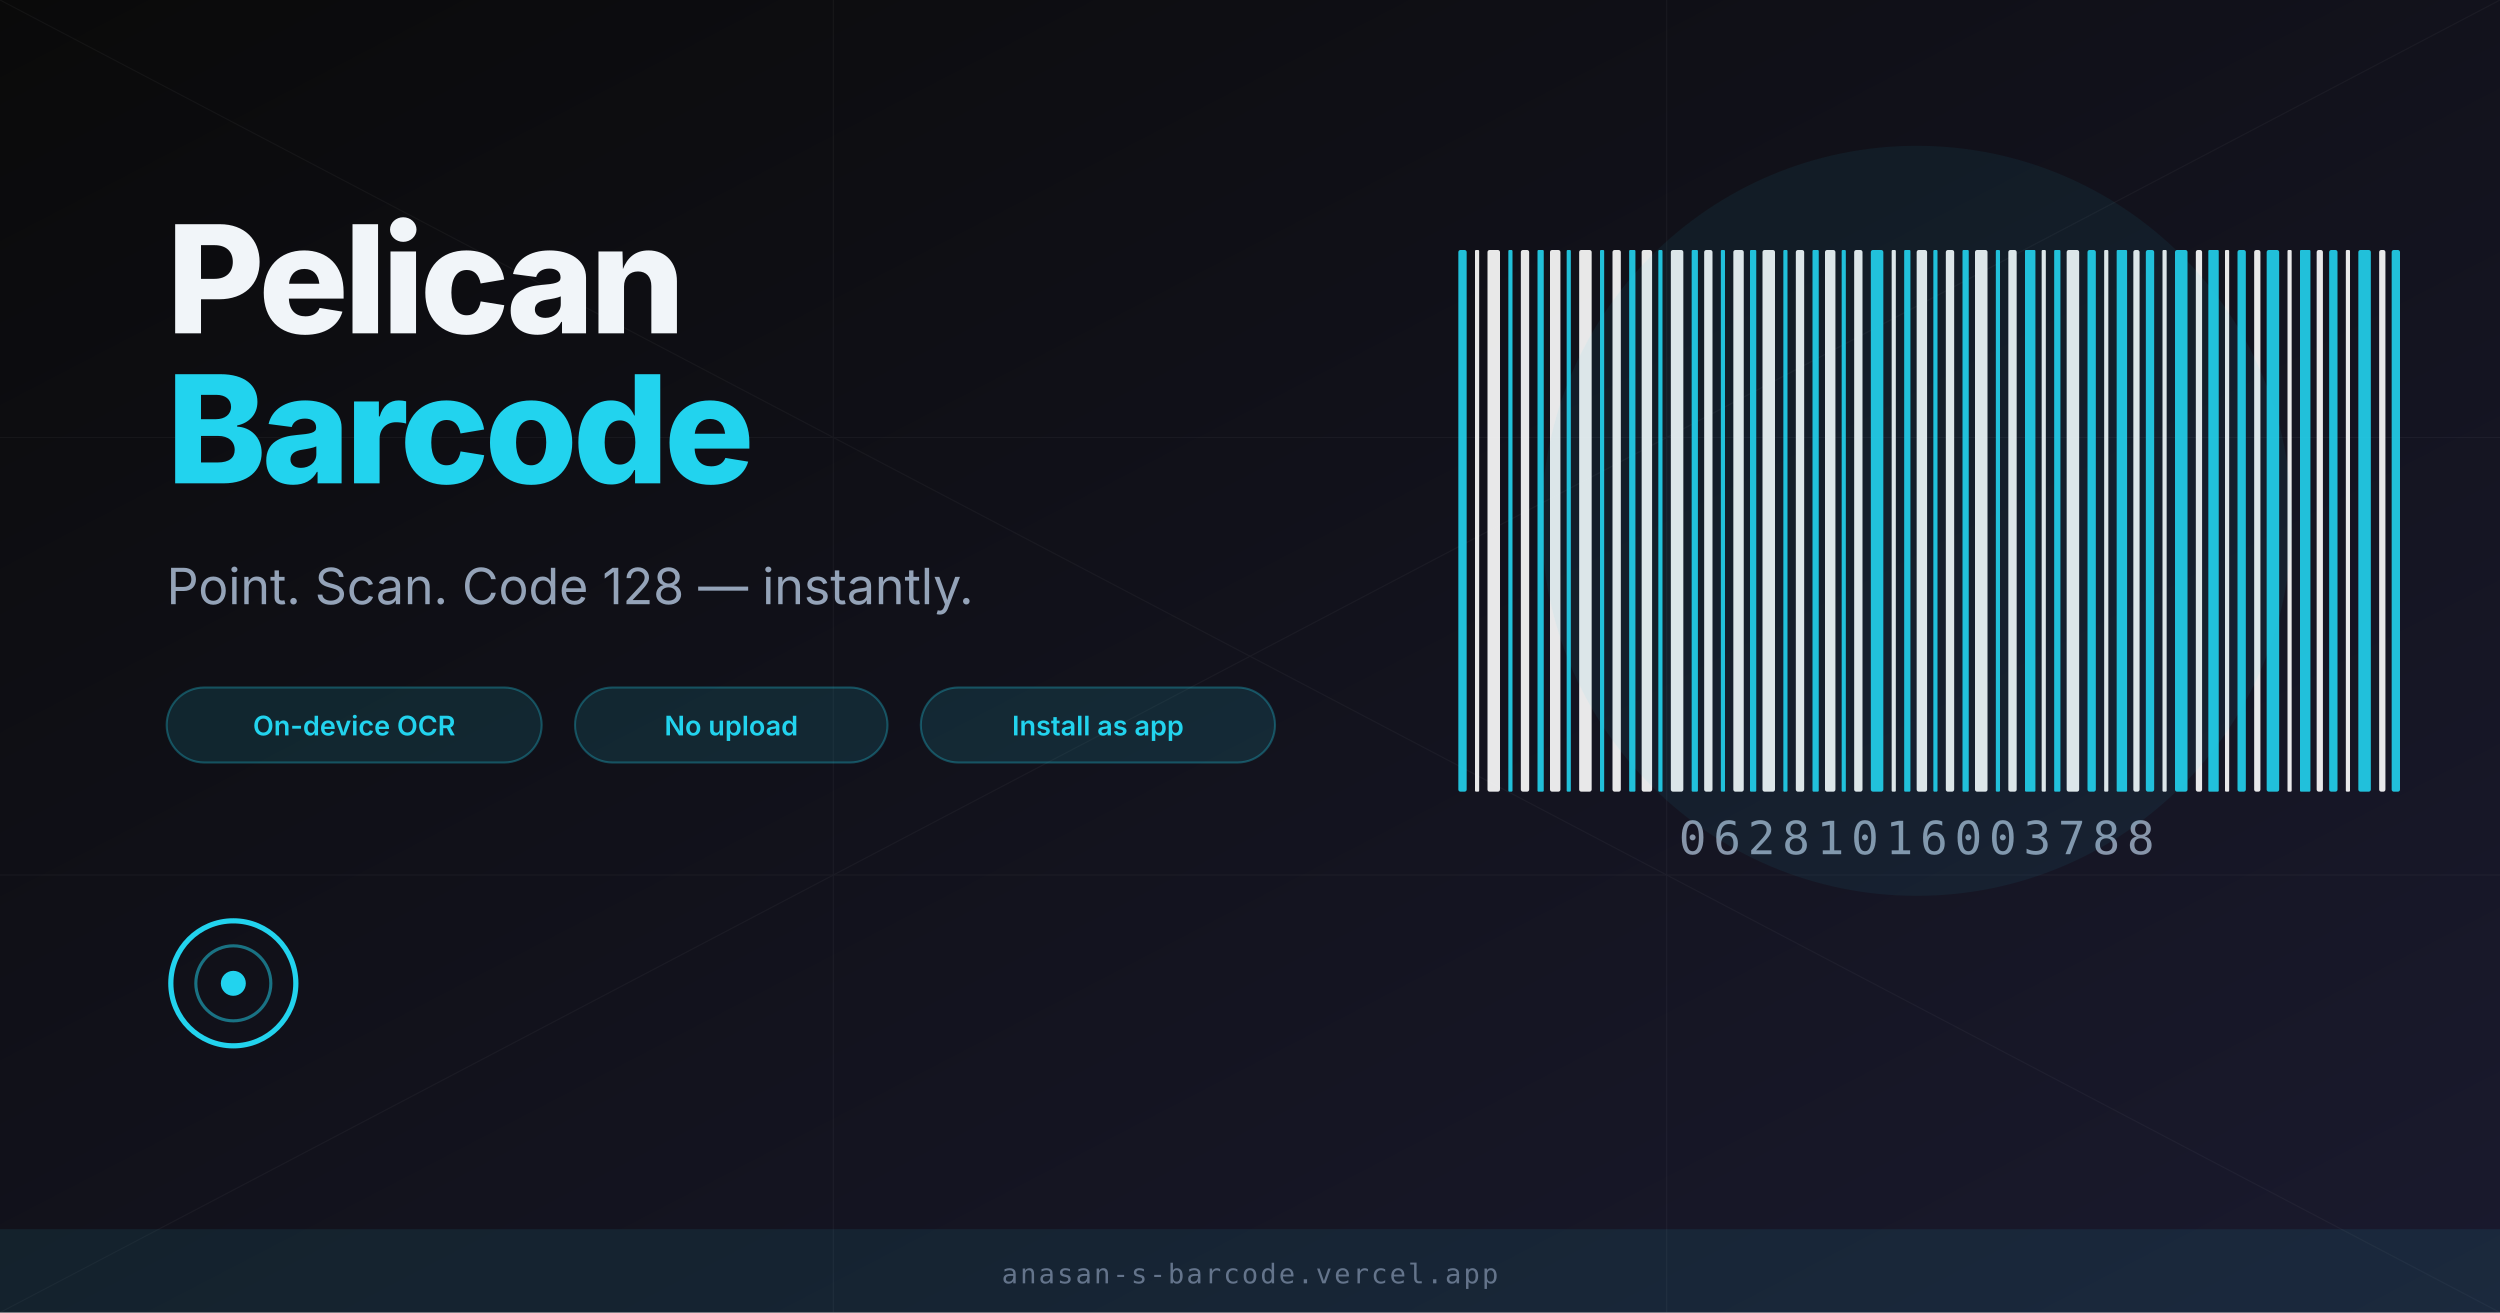
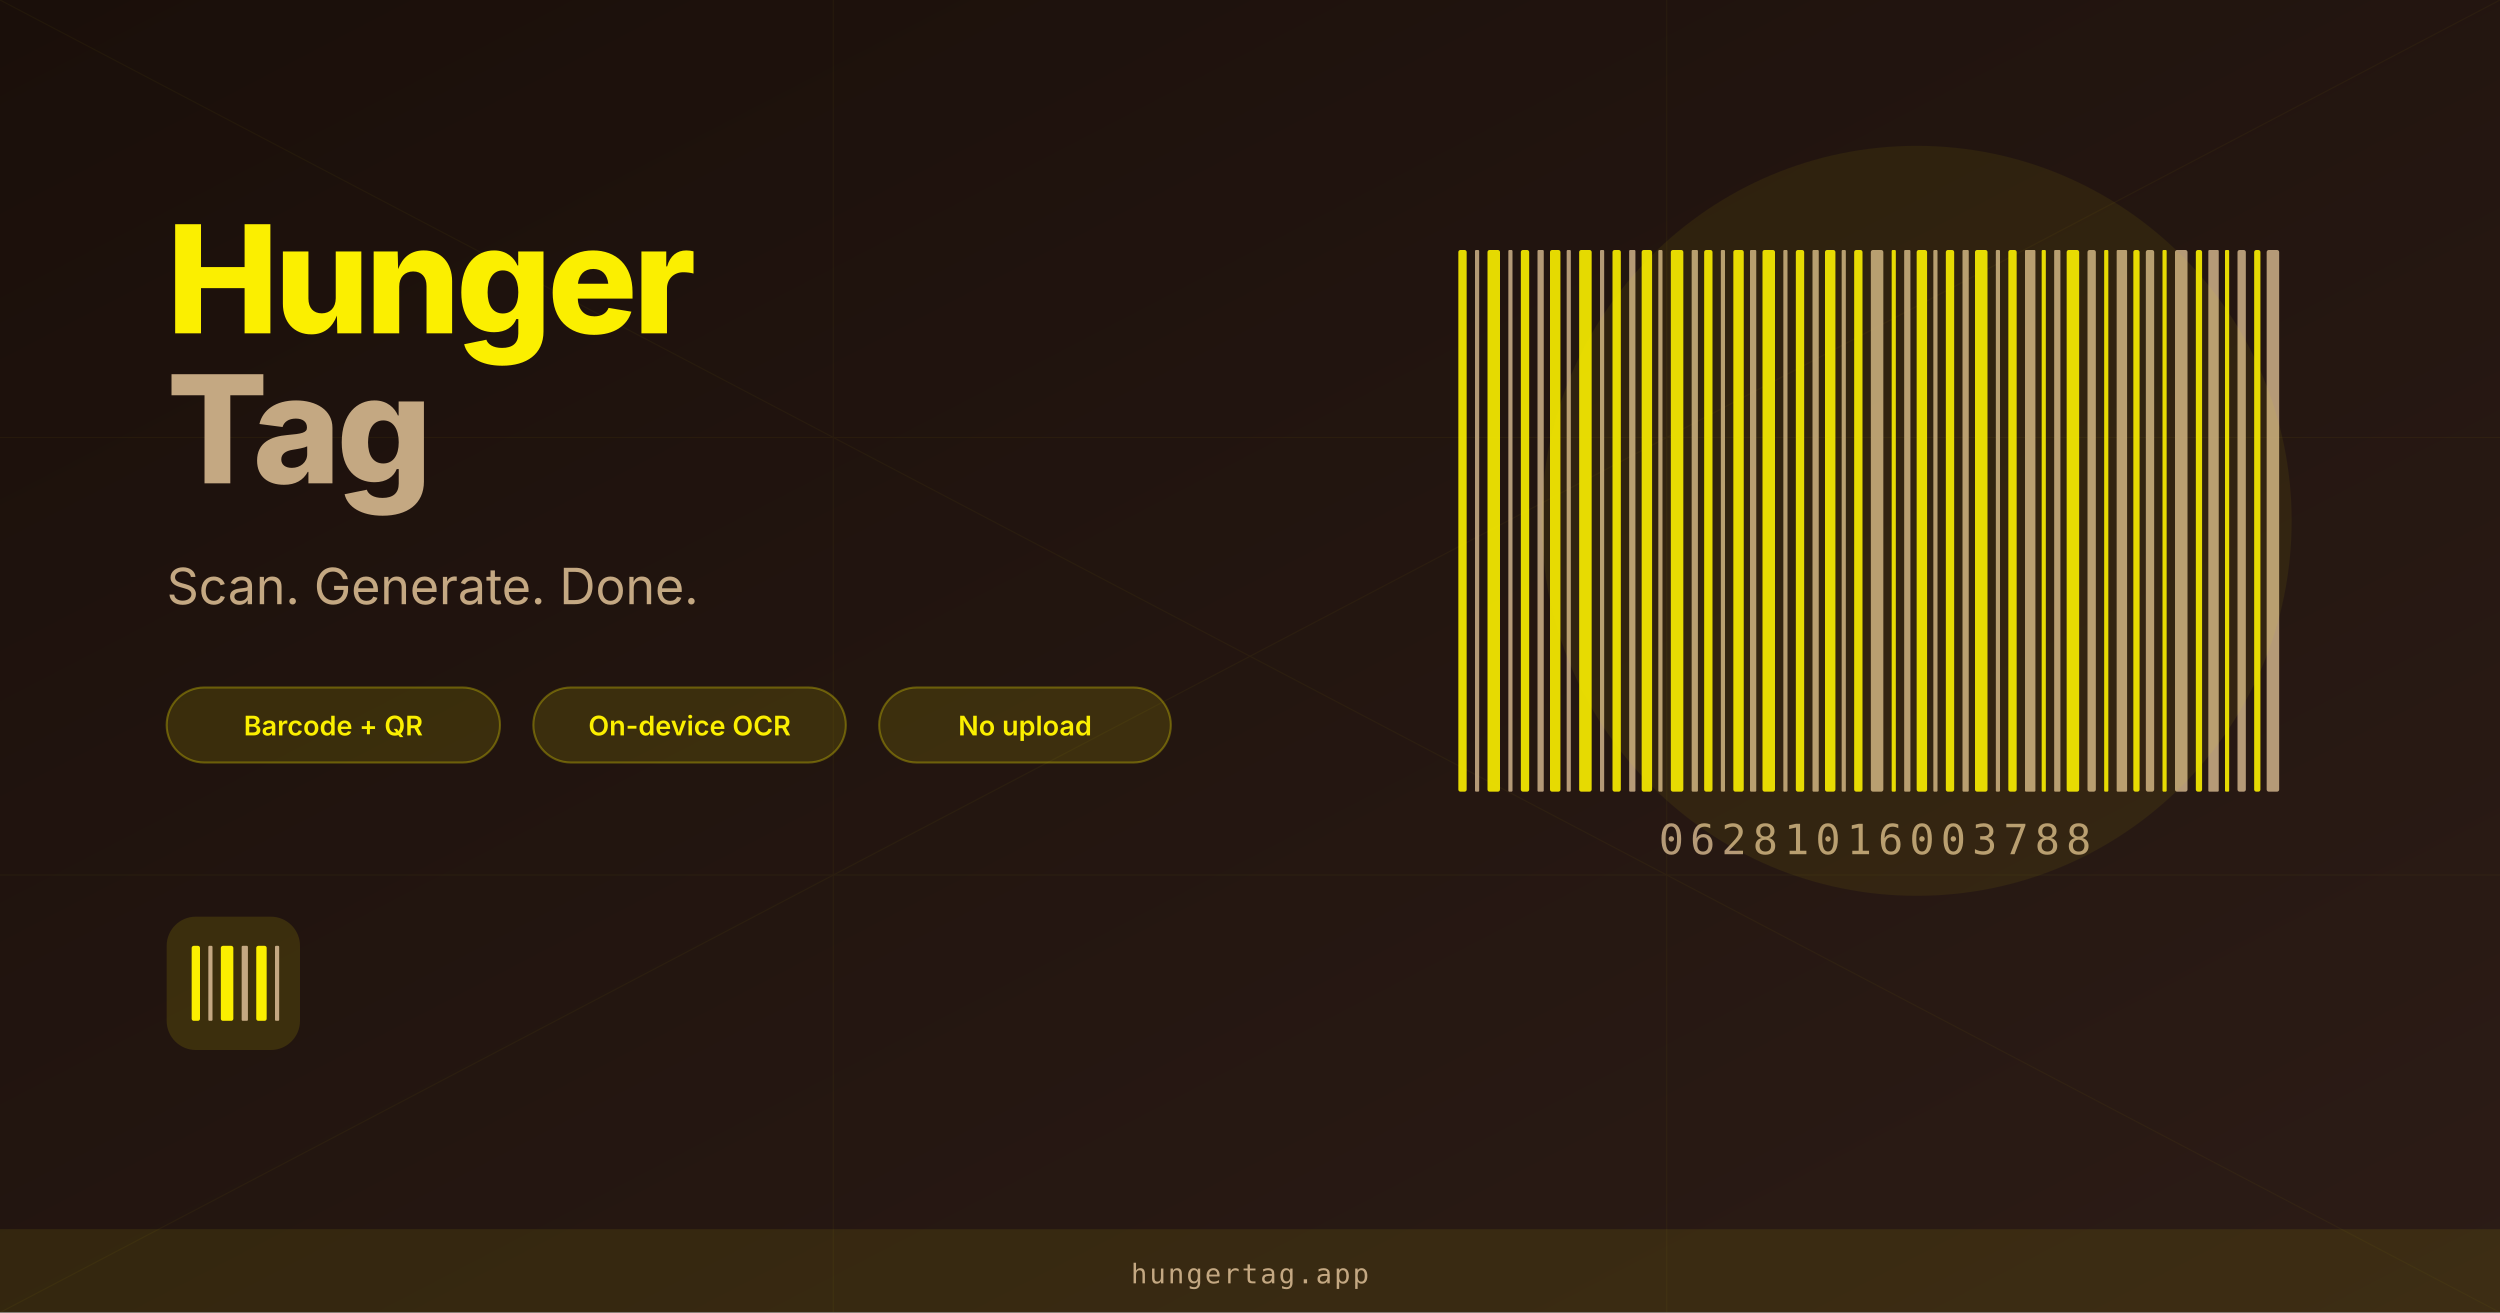
<svg xmlns="http://www.w3.org/2000/svg" width="1200" height="630" viewBox="0 0 1200 630">
  <defs>
    <linearGradient id="bg" x1="0" y1="0" x2="1" y2="1">
-       <stop offset="0%" stop-color="#0a0a0a" />
-       <stop offset="100%" stop-color="#1a1a2e" />
-     </linearGradient>
-     <linearGradient id="accent" x1="0" y1="0" x2="1" y2="0">
-       <stop offset="0%" stop-color="#22d3ee" />
-       <stop offset="100%" stop-color="#06b6d4" />
+       <stop offset="0%" stop-color="#1A0F0A" />
+       <stop offset="100%" stop-color="#2C1C16" />
    </linearGradient>
    <clipPath id="round">
      <rect width="1200" height="630" rx="0" />
    </clipPath>
  </defs>
  <g clip-path="url(#round)">
    <rect width="1200" height="630" fill="url(#bg)" />
-     <g opacity="0.04" stroke="#fff" stroke-width="0.5">
+     <g opacity="0.04" stroke="#FBEF00" stroke-width="0.5">
      <line x1="0" y1="0" x2="1200" y2="630" />
      <line x1="1200" y1="0" x2="0" y2="630" />
      <line x1="400" y1="0" x2="400" y2="630" />
      <line x1="800" y1="0" x2="800" y2="630" />
      <line x1="0" y1="210" x2="1200" y2="210" />
      <line x1="0" y1="420" x2="1200" y2="420" />
    </g>
    <g transform="translate(700, 120)" opacity="0.9">
-       <rect x="0" y="0" width="4" height="260" fill="#22d3ee" rx="1" />
-       <rect x="8" y="0" width="2" height="260" fill="#fff" rx="0.5" />
-       <rect x="14" y="0" width="6" height="260" fill="#fff" rx="1" />
-       <rect x="24" y="0" width="2" height="260" fill="#22d3ee" rx="0.5" />
-       <rect x="30" y="0" width="4" height="260" fill="#fff" rx="1" />
-       <rect x="38" y="0" width="3" height="260" fill="#22d3ee" rx="0.5" />
-       <rect x="44" y="0" width="5" height="260" fill="#fff" rx="1" />
-       <rect x="52" y="0" width="2" height="260" fill="#22d3ee" rx="0.5" />
-       <rect x="58" y="0" width="6" height="260" fill="#fff" rx="1" />
-       <rect x="68" y="0" width="2" height="260" fill="#22d3ee" rx="0.5" />
-       <rect x="74" y="0" width="4" height="260" fill="#fff" rx="1" />
-       <rect x="82" y="0" width="3" height="260" fill="#22d3ee" rx="0.5" />
-       <rect x="88" y="0" width="5" height="260" fill="#fff" rx="1" />
-       <rect x="96" y="0" width="2" height="260" fill="#22d3ee" rx="0.5" />
-       <rect x="102" y="0" width="6" height="260" fill="#fff" rx="1" />
-       <rect x="112" y="0" width="3" height="260" fill="#22d3ee" rx="0.5" />
-       <rect x="118" y="0" width="4" height="260" fill="#fff" rx="1" />
-       <rect x="126" y="0" width="2" height="260" fill="#22d3ee" rx="0.5" />
-       <rect x="132" y="0" width="5" height="260" fill="#fff" rx="1" />
-       <rect x="140" y="0" width="3" height="260" fill="#22d3ee" rx="0.5" />
-       <rect x="146" y="0" width="6" height="260" fill="#fff" rx="1" />
-       <rect x="156" y="0" width="2" height="260" fill="#22d3ee" rx="0.5" />
-       <rect x="162" y="0" width="4" height="260" fill="#fff" rx="1" />
-       <rect x="170" y="0" width="3" height="260" fill="#22d3ee" rx="0.5" />
-       <rect x="176" y="0" width="5" height="260" fill="#fff" rx="1" />
-       <rect x="184" y="0" width="2" height="260" fill="#22d3ee" rx="0.5" />
-       <rect x="190" y="0" width="4" height="260" fill="#fff" rx="1" />
-       <rect x="198" y="0" width="6" height="260" fill="#22d3ee" rx="1" />
-       <rect x="208" y="0" width="2" height="260" fill="#fff" rx="0.5" />
-       <rect x="214" y="0" width="3" height="260" fill="#22d3ee" rx="0.5" />
-       <rect x="220" y="0" width="5" height="260" fill="#fff" rx="1" />
-       <rect x="228" y="0" width="2" height="260" fill="#22d3ee" rx="0.5" />
-       <rect x="234" y="0" width="4" height="260" fill="#fff" rx="1" />
-       <rect x="242" y="0" width="3" height="260" fill="#22d3ee" rx="0.5" />
-       <rect x="248" y="0" width="6" height="260" fill="#fff" rx="1" />
-       <rect x="258" y="0" width="2" height="260" fill="#22d3ee" rx="0.5" />
-       <rect x="264" y="0" width="4" height="260" fill="#fff" rx="1" />
-       <rect x="272" y="0" width="5" height="260" fill="#22d3ee" rx="0.5" />
-       <rect x="280" y="0" width="2" height="260" fill="#fff" rx="0.5" />
-       <rect x="286" y="0" width="3" height="260" fill="#22d3ee" rx="0.5" />
-       <rect x="292" y="0" width="6" height="260" fill="#fff" rx="1" />
-       <rect x="302" y="0" width="4" height="260" fill="#22d3ee" rx="1" />
-       <rect x="310" y="0" width="2" height="260" fill="#fff" rx="0.5" />
-       <rect x="316" y="0" width="5" height="260" fill="#22d3ee" rx="0.5" />
-       <rect x="324" y="0" width="3" height="260" fill="#fff" rx="1" />
-       <rect x="330" y="0" width="4" height="260" fill="#22d3ee" rx="1" />
-       <rect x="338" y="0" width="2" height="260" fill="#fff" rx="0.5" />
-       <rect x="344" y="0" width="6" height="260" fill="#22d3ee" rx="1" />
-       <rect x="354" y="0" width="3" height="260" fill="#fff" rx="1" />
-       <rect x="360" y="0" width="5" height="260" fill="#22d3ee" rx="0.5" />
-       <rect x="368" y="0" width="2" height="260" fill="#fff" rx="0.5" />
-       <rect x="374" y="0" width="4" height="260" fill="#22d3ee" rx="1" />
-       <rect x="382" y="0" width="3" height="260" fill="#fff" rx="1" />
-       <rect x="388" y="0" width="6" height="260" fill="#22d3ee" rx="1" />
-       <rect x="398" y="0" width="2" height="260" fill="#fff" rx="0.5" />
-       <rect x="404" y="0" width="5" height="260" fill="#22d3ee" rx="0.5" />
-       <rect x="412" y="0" width="3" height="260" fill="#fff" rx="1" />
-       <rect x="418" y="0" width="4" height="260" fill="#22d3ee" rx="1" />
-       <rect x="426" y="0" width="2" height="260" fill="#fff" rx="0.5" />
-       <rect x="432" y="0" width="6" height="260" fill="#22d3ee" rx="1" />
-       <rect x="442" y="0" width="3" height="260" fill="#fff" rx="1" />
-       <rect x="448" y="0" width="4" height="260" fill="#22d3ee" rx="1" />
-       <text x="220" y="290" text-anchor="middle" font-family="monospace" font-size="22" fill="#94a3b8" letter-spacing="0.15em">06281016003788</text>
+       <rect x="0" y="0" width="4" height="260" fill="#FBEF00" rx="1" />
+       <rect x="8" y="0" width="2" height="260" fill="#C4A882" rx="0.5" />
+       <rect x="14" y="0" width="6" height="260" fill="#FBEF00" rx="1" />
+       <rect x="24" y="0" width="2" height="260" fill="#C4A882" rx="0.5" />
+       <rect x="30" y="0" width="4" height="260" fill="#FBEF00" rx="1" />
+       <rect x="38" y="0" width="3" height="260" fill="#C4A882" rx="0.5" />
+       <rect x="44" y="0" width="5" height="260" fill="#FBEF00" rx="1" />
+       <rect x="52" y="0" width="2" height="260" fill="#C4A882" rx="0.5" />
+       <rect x="58" y="0" width="6" height="260" fill="#FBEF00" rx="1" />
+       <rect x="68" y="0" width="2" height="260" fill="#C4A882" rx="0.5" />
+       <rect x="74" y="0" width="4" height="260" fill="#FBEF00" rx="1" />
+       <rect x="82" y="0" width="3" height="260" fill="#C4A882" rx="0.5" />
+       <rect x="88" y="0" width="5" height="260" fill="#FBEF00" rx="1" />
+       <rect x="96" y="0" width="2" height="260" fill="#C4A882" rx="0.5" />
+       <rect x="102" y="0" width="6" height="260" fill="#FBEF00" rx="1" />
+       <rect x="112" y="0" width="3" height="260" fill="#C4A882" rx="0.5" />
+       <rect x="118" y="0" width="4" height="260" fill="#FBEF00" rx="1" />
+       <rect x="126" y="0" width="2" height="260" fill="#C4A882" rx="0.5" />
+       <rect x="132" y="0" width="5" height="260" fill="#FBEF00" rx="1" />
+       <rect x="140" y="0" width="3" height="260" fill="#C4A882" rx="0.5" />
+       <rect x="146" y="0" width="6" height="260" fill="#FBEF00" rx="1" />
+       <rect x="156" y="0" width="2" height="260" fill="#C4A882" rx="0.5" />
+       <rect x="162" y="0" width="4" height="260" fill="#FBEF00" rx="1" />
+       <rect x="170" y="0" width="3" height="260" fill="#C4A882" rx="0.5" />
+       <rect x="176" y="0" width="5" height="260" fill="#FBEF00" rx="1" />
+       <rect x="184" y="0" width="2" height="260" fill="#C4A882" rx="0.5" />
+       <rect x="190" y="0" width="4" height="260" fill="#FBEF00" rx="1" />
+       <rect x="198" y="0" width="6" height="260" fill="#C4A882" rx="1" />
+       <rect x="208" y="0" width="2" height="260" fill="#FBEF00" rx="0.5" />
+       <rect x="214" y="0" width="3" height="260" fill="#C4A882" rx="0.5" />
+       <rect x="220" y="0" width="5" height="260" fill="#FBEF00" rx="1" />
+       <rect x="228" y="0" width="2" height="260" fill="#C4A882" rx="0.5" />
+       <rect x="234" y="0" width="4" height="260" fill="#FBEF00" rx="1" />
+       <rect x="242" y="0" width="3" height="260" fill="#C4A882" rx="0.5" />
+       <rect x="248" y="0" width="6" height="260" fill="#FBEF00" rx="1" />
+       <rect x="258" y="0" width="2" height="260" fill="#C4A882" rx="0.5" />
+       <rect x="264" y="0" width="4" height="260" fill="#FBEF00" rx="1" />
+       <rect x="272" y="0" width="5" height="260" fill="#C4A882" rx="0.5" />
+       <rect x="280" y="0" width="2" height="260" fill="#FBEF00" rx="0.5" />
+       <rect x="286" y="0" width="3" height="260" fill="#C4A882" rx="0.5" />
+       <rect x="292" y="0" width="6" height="260" fill="#FBEF00" rx="1" />
+       <rect x="302" y="0" width="4" height="260" fill="#C4A882" rx="1" />
+       <rect x="310" y="0" width="2" height="260" fill="#FBEF00" rx="0.5" />
+       <rect x="316" y="0" width="5" height="260" fill="#C4A882" rx="0.5" />
+       <rect x="324" y="0" width="3" height="260" fill="#FBEF00" rx="1" />
+       <rect x="330" y="0" width="4" height="260" fill="#C4A882" rx="1" />
+       <rect x="338" y="0" width="2" height="260" fill="#FBEF00" rx="0.5" />
+       <rect x="344" y="0" width="6" height="260" fill="#C4A882" rx="1" />
+       <rect x="354" y="0" width="3" height="260" fill="#FBEF00" rx="1" />
+       <rect x="360" y="0" width="5" height="260" fill="#C4A882" rx="0.5" />
+       <rect x="368" y="0" width="2" height="260" fill="#FBEF00" rx="0.5" />
+       <rect x="374" y="0" width="4" height="260" fill="#C4A882" rx="1" />
+       <rect x="382" y="0" width="3" height="260" fill="#FBEF00" rx="1" />
+       <rect x="388" y="0" width="6" height="260" fill="#C4A882" rx="1" />
+       <text x="200" y="290" text-anchor="middle" font-family="monospace" font-size="20" fill="#C4A882" letter-spacing="0.15em">06281016003788</text>
    </g>
-     <circle cx="920" cy="250" r="180" fill="#22d3ee" opacity="0.06" />
+     <circle cx="920" cy="250" r="180" fill="#FBEF00" opacity="0.06" />
    <g transform="translate(80, 440)">
-       <circle cx="32" cy="32" r="30" fill="none" stroke="#22d3ee" stroke-width="2.5" />
-       <circle cx="32" cy="32" r="18" fill="none" stroke="#22d3ee" stroke-width="1.5" opacity="0.5" />
-       <circle cx="32" cy="32" r="6" fill="#22d3ee" />
+       <rect x="0" y="0" width="64" height="64" rx="14" fill="#FBEF00" fill-opacity="0.12" />
+       <rect x="12" y="14" width="4" height="36" fill="#FBEF00" rx="1" />
+       <rect x="20" y="14" width="2" height="36" fill="#C4A882" rx="0.5" />
+       <rect x="26" y="14" width="6" height="36" fill="#FBEF00" rx="1" />
+       <rect x="36" y="14" width="3" height="36" fill="#C4A882" rx="0.5" />
+       <rect x="43" y="14" width="5" height="36" fill="#FBEF00" rx="1" />
+       <rect x="52" y="14" width="2" height="36" fill="#C4A882" rx="0.5" />
    </g>
-     <text x="80" y="160" font-family="system-ui, -apple-system, sans-serif" font-weight="800" font-size="72" fill="#f1f5f9" letter-spacing="-0.03em">Pelican</text>
-     <text x="80" y="232" font-family="system-ui, -apple-system, sans-serif" font-weight="800" font-size="72" fill="#22d3ee" letter-spacing="-0.03em">Barcode</text>
-     <text x="80" y="290" font-family="system-ui, -apple-system, sans-serif" font-weight="400" font-size="24" fill="#94a3b8">Point. Scan. Code 128 — instantly.</text>
+     <text x="80" y="160" font-family="system-ui, -apple-system, sans-serif" font-weight="800" font-size="72" fill="#FBEF00" letter-spacing="-0.03em">Hunger</text>
+     <text x="80" y="232" font-family="system-ui, -apple-system, sans-serif" font-weight="800" font-size="72" fill="#C4A882" letter-spacing="-0.03em">Tag</text>
+     <text x="80" y="290" font-family="system-ui, -apple-system, sans-serif" font-weight="400" font-size="24" fill="#C4A882">Scan. Generate. Done.</text>
    <g transform="translate(80, 330)">
-       <rect x="0" y="0" width="180" height="36" rx="18" fill="#22d3ee" fill-opacity="0.12" stroke="#22d3ee" stroke-opacity="0.3" stroke-width="1" />
-       <text x="90" y="23" text-anchor="middle" font-family="system-ui, -apple-system, sans-serif" font-weight="600" font-size="13" fill="#22d3ee">On-device OCR</text>
-       <rect x="196" y="0" width="150" height="36" rx="18" fill="#22d3ee" fill-opacity="0.12" stroke="#22d3ee" stroke-opacity="0.3" stroke-width="1" />
-       <text x="271" y="23" text-anchor="middle" font-family="system-ui, -apple-system, sans-serif" font-weight="600" font-size="13" fill="#22d3ee">No upload</text>
-       <rect x="362" y="0" width="170" height="36" rx="18" fill="#22d3ee" fill-opacity="0.12" stroke="#22d3ee" stroke-opacity="0.3" stroke-width="1" />
-       <text x="447" y="23" text-anchor="middle" font-family="system-ui, -apple-system, sans-serif" font-weight="600" font-size="13" fill="#22d3ee">Install as app</text>
+       <rect x="0" y="0" width="160" height="36" rx="18" fill="#FBEF00" fill-opacity="0.12" stroke="#FBEF00" stroke-opacity="0.3" stroke-width="1" />
+       <text x="80" y="23" text-anchor="middle" font-family="system-ui, -apple-system, sans-serif" font-weight="600" font-size="13" fill="#FBEF00">Barcode + QR</text>
+       <rect x="176" y="0" width="150" height="36" rx="18" fill="#FBEF00" fill-opacity="0.12" stroke="#FBEF00" stroke-opacity="0.3" stroke-width="1" />
+       <text x="251" y="23" text-anchor="middle" font-family="system-ui, -apple-system, sans-serif" font-weight="600" font-size="13" fill="#FBEF00">On-device OCR</text>
+       <rect x="342" y="0" width="140" height="36" rx="18" fill="#FBEF00" fill-opacity="0.12" stroke="#FBEF00" stroke-opacity="0.3" stroke-width="1" />
+       <text x="412" y="23" text-anchor="middle" font-family="system-ui, -apple-system, sans-serif" font-weight="600" font-size="13" fill="#FBEF00">No upload</text>
    </g>
-     <rect x="0" y="590" width="1200" height="40" fill="#22d3ee" opacity="0.08" />
-     <text x="600" y="616" text-anchor="middle" font-family="monospace" font-weight="400" font-size="13" fill="#64748b" letter-spacing="0.08em">anasan-s-barcode.vercel.app</text>
+     <rect x="0" y="590" width="1200" height="40" fill="#FBEF00" opacity="0.08" />
+     <text x="600" y="616" text-anchor="middle" font-family="monospace" font-weight="400" font-size="13" fill="#C4A882" letter-spacing="0.08em">hungertag.app</text>
  </g>
</svg>
